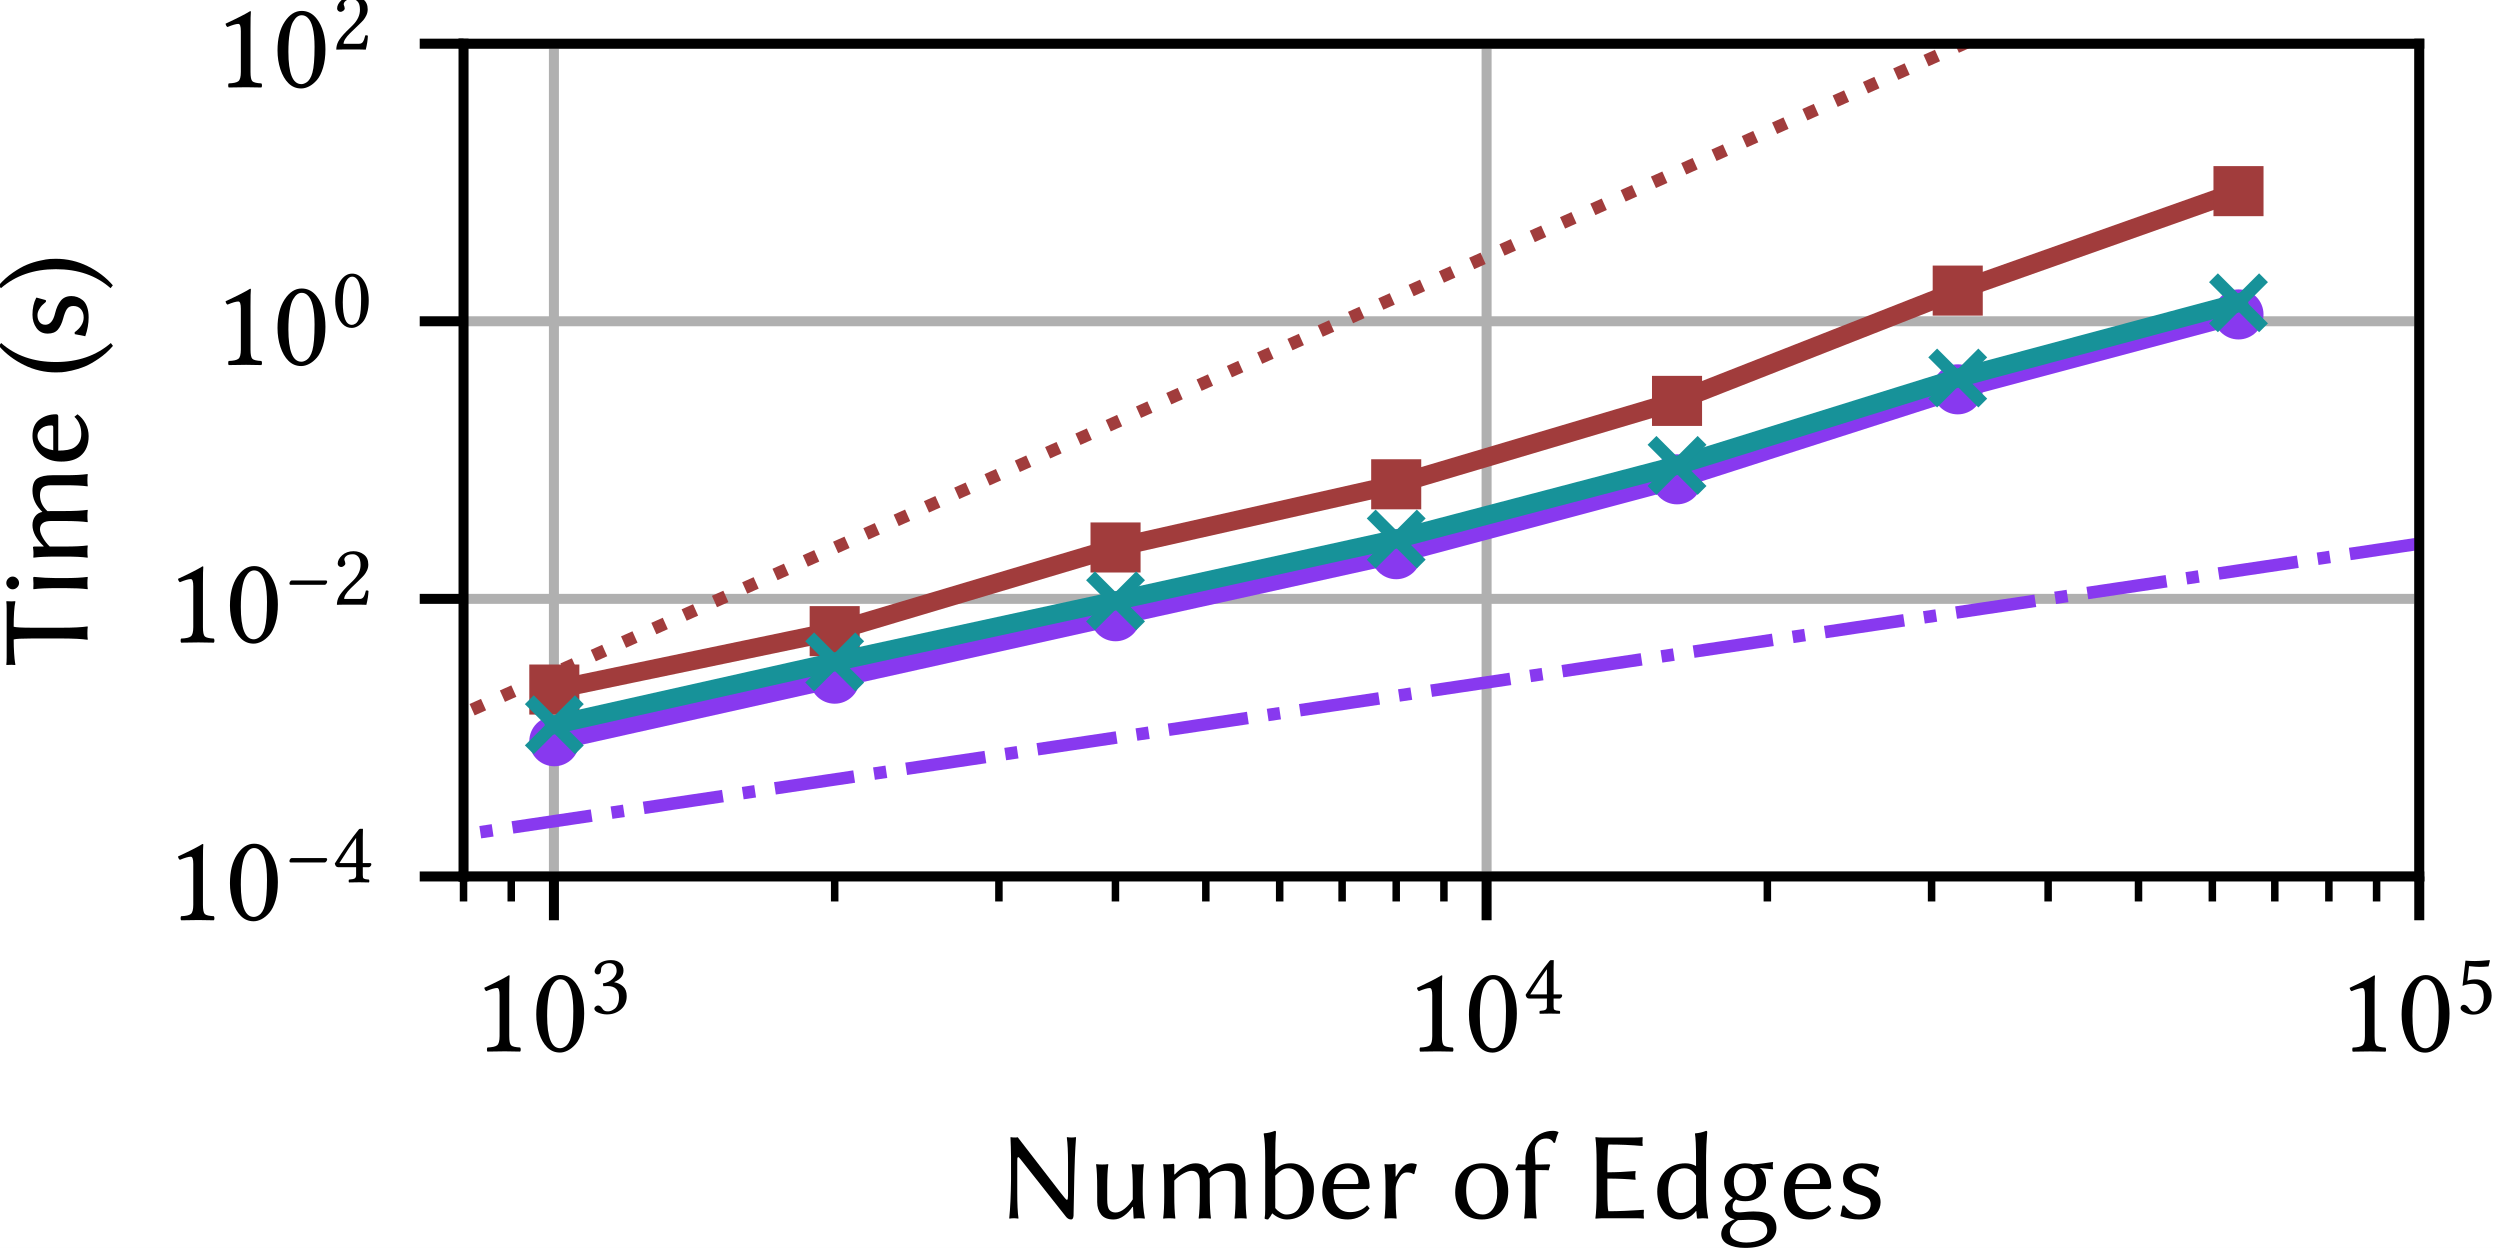
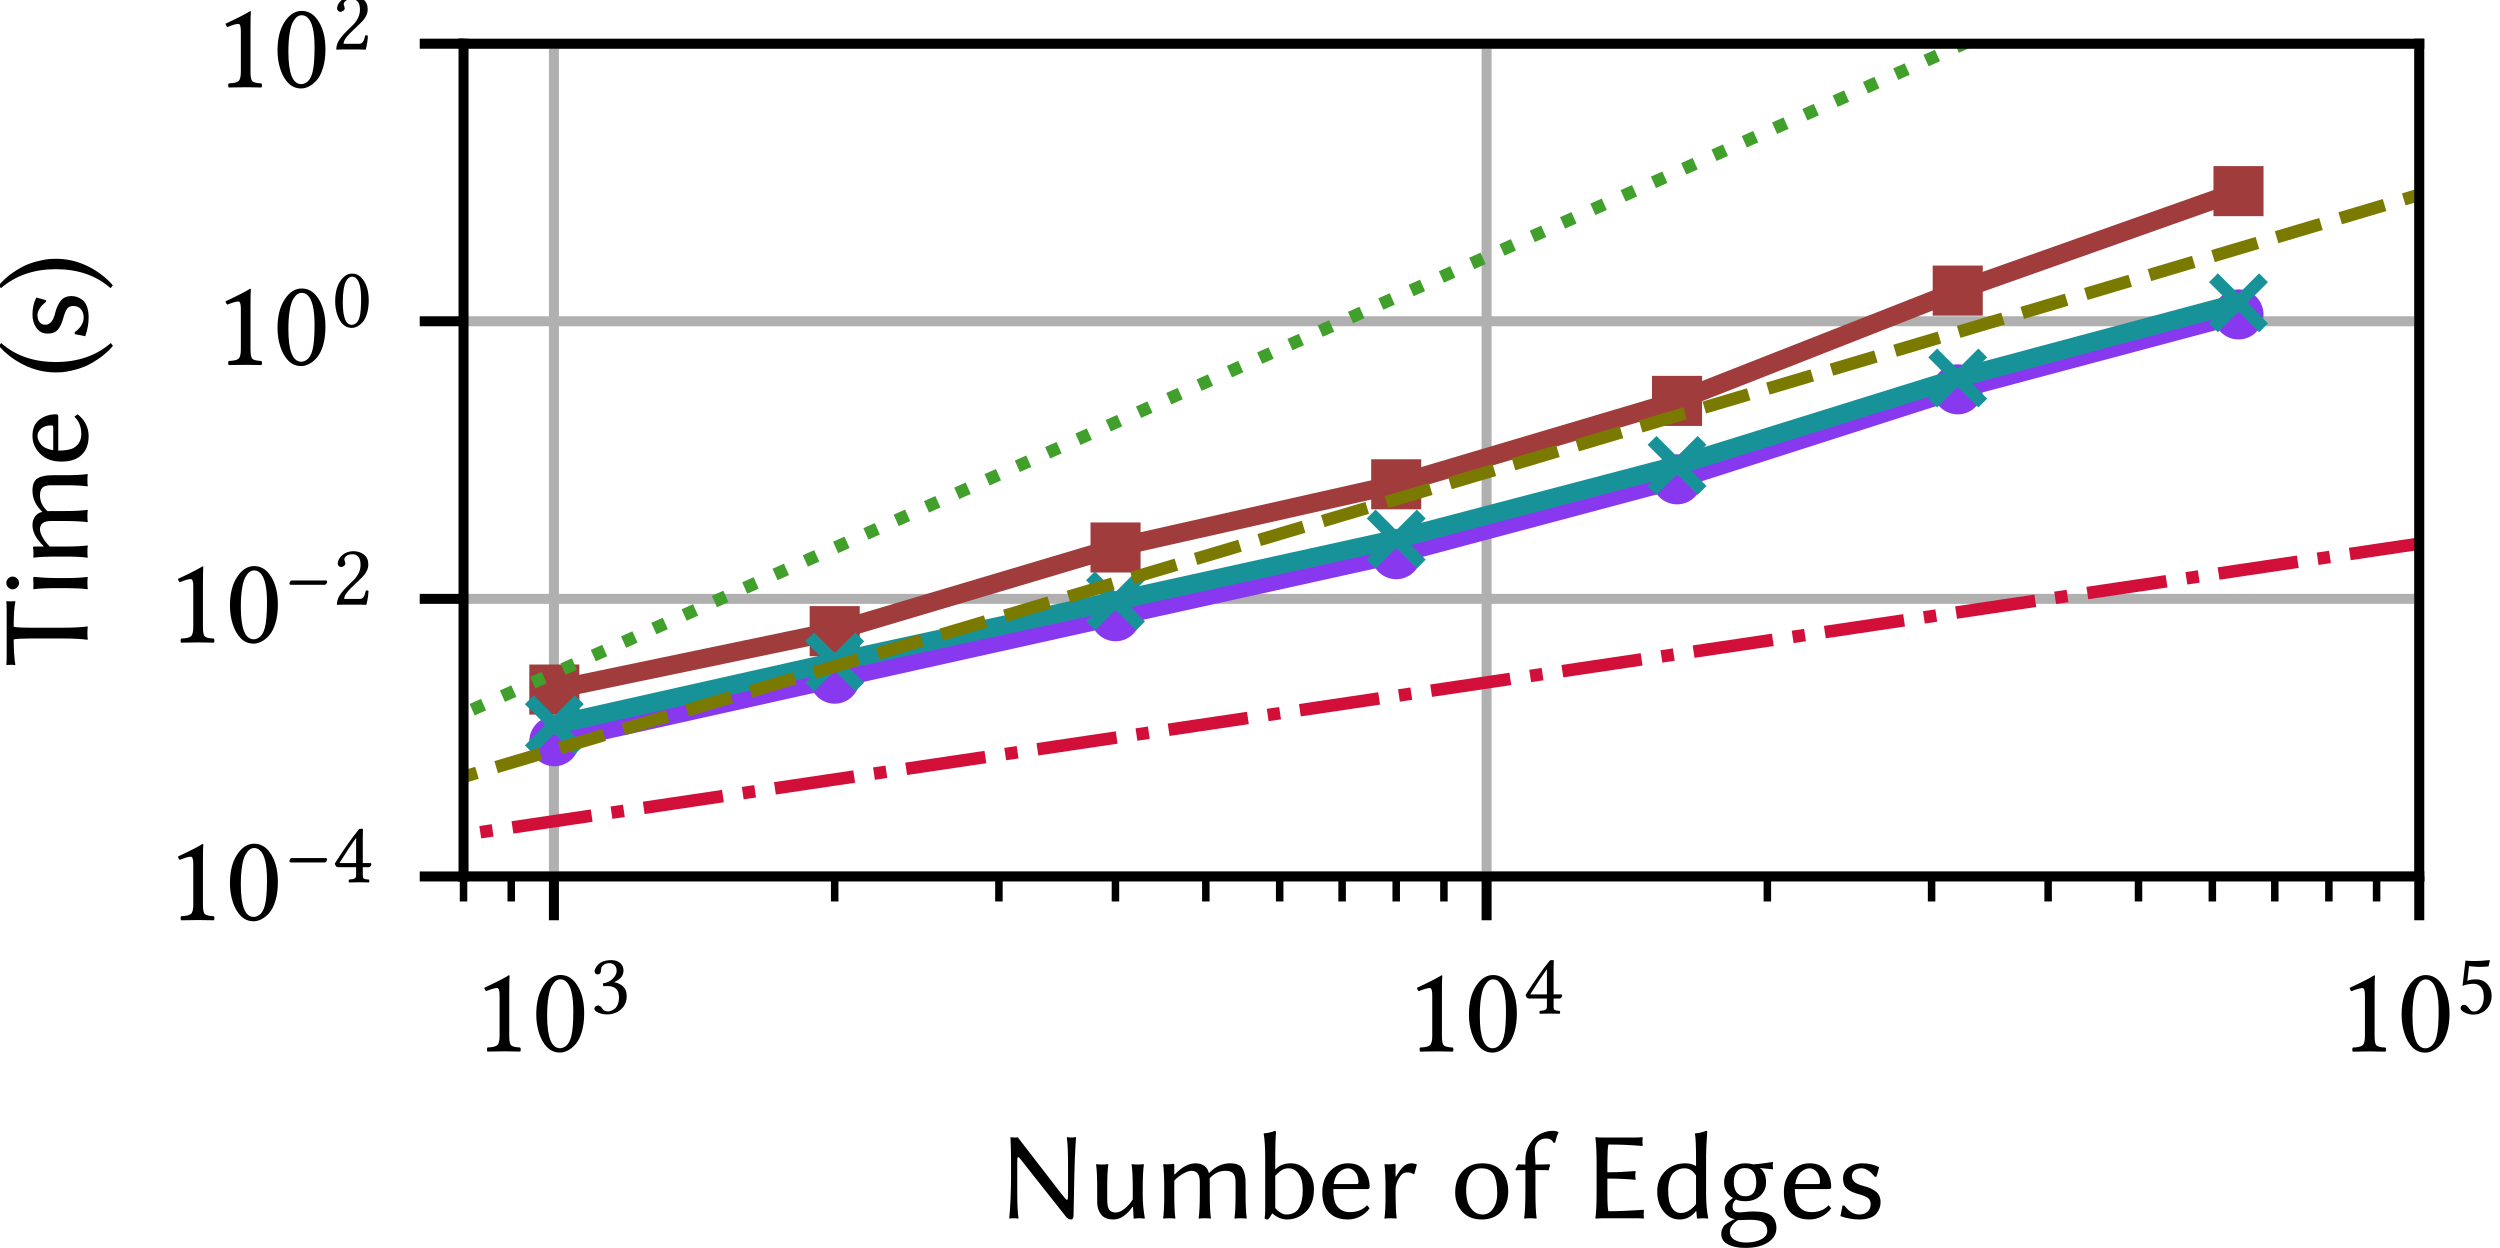
<svg xmlns="http://www.w3.org/2000/svg" xmlns:xlink="http://www.w3.org/1999/xlink" width="199.721pt" height="99.693pt" viewBox="0 0 199.721 99.693" version="1.1">
  <defs>
    <style type="text/css">*{stroke-linejoin: round; stroke-linecap: butt}</style>
  </defs>
  <g id="figure_1">
    <g id="patch_1">
      <path d="M 0 99.693  L 199.721 99.693  L 199.721 -0  L 0 -0  z " style="fill: #ffffff" />
    </g>
    <g id="axes_1">
      <g id="patch_2">
        <path d="M 37.031 70.019  L 193.271 70.019  L 193.271 3.491  L 37.031 3.491  z " style="fill: #ffffff" />
      </g>
      <g id="matplotlib.axis_1">
        <g id="xtick_1">
          <g id="line2d_1">
-             <path d="M 44.252 70.019  L 44.252 3.491  " clip-path="url(#p88774337c8)" style="fill: none; stroke: #b0b0b0; stroke-width: 0.8; stroke-linecap: square" />
+             <path d="M 44.252 70.019  L 44.252 3.491  " clip-path="url(#paaec46413d)" style="fill: none; stroke: #b0b0b0; stroke-width: 0.8; stroke-linecap: square" />
          </g>
          <g id="line2d_2">
            <defs>
-               <path id="me2fbe32d26" d="M 0 0  L 0 3.5  " style="stroke: #000000; stroke-width: 0.8" />
+               <path id="m05f4de2cab" d="M 0 0  L 0 3.5  " style="stroke: #000000; stroke-width: 0.8" />
            </defs>
            <g>
-               <use xlink:href="#me2fbe32d26" x="44.252" y="70.019" style="stroke: #000000; stroke-width: 0.8" />
+               <use xlink:href="#m05f4de2cab" x="44.252" y="70.019" style="stroke: #000000; stroke-width: 0.8" />
            </g>
          </g>
          <g id="text_1">
            <g transform="translate(37.80198 84.00222) scale(0.1 -0.1)">
              <defs>
                <path id="LinLibertine-31" d="M 1844 781  Q 1844 397 1942 305  Q 2041 213 2400 197  Q 2431 166 2431 89  Q 2431 13 2400 -13  Q 1759 0 1619 0  Q 1356 0 728 -13  Q 703 13 703 89  Q 703 166 728 197  Q 1100 209 1225 309  Q 1350 409 1350 781  L 1350 2869  Q 1350 3241 1222 3238  Q 1050 3238 666 3078  Q 588 3128 569 3250  Q 1466 3666 1825 3891  Q 1863 3891 1863 3859  Q 1844 3713 1844 3003  L 1844 781  z " transform="scale(0.015625)" />
                <path id="LinLibertine-30" d="M 1484 3681  Q 1363 3681 1255 3603  Q 1147 3525 1040 3340  Q 934 3156 870 2762  Q 806 2369 806 1813  Q 806 163 1466 159  Q 1522 159 1586 178  Q 1650 197 1737 251  Q 1825 306 1904 431  Q 1984 556 2034 744  Q 2144 1141 2144 2059  Q 2144 3256 1772 3572  Q 1650 3681 1484 3681  z M 1459 -63  Q 1078 -63 809 206  Q 547 466 398 916  Q 250 1366 250 1881  Q 250 2791 617 3347  Q 984 3903 1484 3903  Q 1953 3903 2266 3488  Q 2700 2913 2700 1941  Q 2700 1409 2578 998  Q 2456 588 2262 367  Q 2069 147 1862 42  Q 1656 -63 1459 -63  z " transform="scale(0.015625)" />
                <path id="LinLibertine-33" d="M 1375 3681  Q 1259 3681 1139 3648  Q 1019 3616 894 3497  Q 769 3378 769 3194  Q 769 2863 519 2859  Q 416 2859 358 2931  Q 300 3003 300 3078  Q 300 3175 361 3300  Q 422 3425 550 3569  Q 678 3713 931 3808  Q 1184 3903 1509 3903  Q 1963 3903 2209 3653  Q 2409 3450 2409 3147  Q 2409 2878 2259 2676  Q 2109 2475 1734 2297  L 1741 2284  Q 2100 2228 2372 1984  Q 2644 1741 2644 1275  Q 2644 666 2220 301  Q 1797 -63 1203 -63  Q 884 -63 582 60  Q 281 184 281 366  Q 281 444 367 516  Q 453 588 550 588  Q 703 588 825 422  Q 831 416 854 381  Q 878 347 887 333  Q 897 319 919 291  Q 941 263 959 250  Q 978 238 1014 214  Q 1050 191 1087 181  Q 1125 172 1176 165  Q 1228 159 1288 159  Q 1391 159 1508 204  Q 1625 250 1762 348  Q 1900 447 1990 665  Q 2081 884 2081 1184  Q 2081 2009 1241 2009  Q 1044 2009 934 1997  L 903 2203  Q 1347 2266 1628 2548  Q 1909 2831 1909 3103  Q 1909 3394 1756 3537  Q 1603 3681 1375 3681  z " transform="scale(0.015625)" />
              </defs>
              <use xlink:href="#LinLibertine-31" transform="translate(0 0.134375)" />
              <use xlink:href="#LinLibertine-30" transform="translate(46.48438 0.134375)" />
              <use xlink:href="#LinLibertine-33" transform="translate(93.72316 30.31094) scale(0.7)" />
            </g>
          </g>
        </g>
        <g id="xtick_2">
          <g id="line2d_3">
-             <path d="M 118.762 70.019  L 118.762 3.491  " clip-path="url(#p88774337c8)" style="fill: none; stroke: #b0b0b0; stroke-width: 0.8; stroke-linecap: square" />
+             <path d="M 118.762 70.019  L 118.762 3.491  " clip-path="url(#paaec46413d)" style="fill: none; stroke: #b0b0b0; stroke-width: 0.8; stroke-linecap: square" />
          </g>
          <g id="line2d_4">
            <g>
-               <use xlink:href="#me2fbe32d26" x="118.762" y="70.019" style="stroke: #000000; stroke-width: 0.8" />
+               <use xlink:href="#m05f4de2cab" x="118.762" y="70.019" style="stroke: #000000; stroke-width: 0.8" />
            </g>
          </g>
          <g id="text_2">
            <g transform="translate(112.3116 84.00222) scale(0.1 -0.1)">
              <defs>
                <path id="LinLibertine-34" d="M 1734 3244  Q 1247 2578 513 1403  L 1734 1403  L 1734 3244  z M 2753 1403  Q 2850 1403 2847 1300  Q 2847 1244 2786 1172  Q 2725 1100 2663 1100  L 2222 1100  L 2222 513  Q 2222 409 2237 348  Q 2253 288 2320 259  Q 2388 231 2425 225  Q 2463 219 2603 203  Q 2647 197 2669 197  Q 2700 166 2700 89  Q 2700 13 2669 -13  Q 2259 0 1972 0  Q 1625 0 1216 -13  Q 1191 13 1191 89  Q 1191 166 1216 197  Q 1559 222 1644 291  Q 1734 363 1734 513  L 1734 1100  L 428 1100  Q 231 1100 178 1369  Q 1169 2925 1913 3834  Q 1969 3906 2016 3903  L 2222 3903  L 2234 3891  Q 2222 3834 2222 3272  L 2222 1403  L 2753 1403  z " transform="scale(0.015625)" />
              </defs>
              <use xlink:href="#LinLibertine-31" transform="translate(0 0.101562)" />
              <use xlink:href="#LinLibertine-30" transform="translate(46.48438 0.101562)" />
              <use xlink:href="#LinLibertine-34" transform="translate(93.72316 30.27812) scale(0.7)" />
            </g>
          </g>
        </g>
        <g id="xtick_3">
          <g id="line2d_5">
-             <path d="M 193.271 70.019  L 193.271 3.491  " clip-path="url(#p88774337c8)" style="fill: none; stroke: #b0b0b0; stroke-width: 0.8; stroke-linecap: square" />
+             <path d="M 193.271 70.019  L 193.271 3.491  " clip-path="url(#paaec46413d)" style="fill: none; stroke: #b0b0b0; stroke-width: 0.8; stroke-linecap: square" />
          </g>
          <g id="line2d_6">
            <g>
-               <use xlink:href="#me2fbe32d26" x="193.271" y="70.019" style="stroke: #000000; stroke-width: 0.8" />
+               <use xlink:href="#m05f4de2cab" x="193.271" y="70.019" style="stroke: #000000; stroke-width: 0.8" />
            </g>
          </g>
          <g id="text_3">
            <g transform="translate(186.8212 84.00222) scale(0.1 -0.1)">
              <defs>
                <path id="LinLibertine-35" d="M 2041 1209  Q 2041 1709 1836 1945  Q 1631 2181 1300 2181  Q 897 2181 488 2028  L 703 3872  Q 1075 3841 1394 3841  Q 1778 3841 2444 3909  L 2491 3884  L 2388 3450  Q 1997 3413 1716 3413  Q 1497 3413 966 3469  L 838 2400  Q 1100 2503 1466 2503  Q 1984 2503 2298 2158  Q 2613 1813 2613 1325  Q 2613 716 2231 322  Q 1850 -72 1253 -72  Q 959 -72 653 76  Q 347 225 347 409  Q 347 506 420 576  Q 494 647 588 647  Q 759 647 916 441  Q 922 428 953 387  Q 984 347 998 326  Q 1013 306 1044 275  Q 1075 244 1100 228  Q 1125 213 1164 189  Q 1203 166 1245 159  Q 1288 153 1338 153  Q 1631 153 1836 458  Q 2041 763 2041 1209  z " transform="scale(0.015625)" />
              </defs>
              <use xlink:href="#LinLibertine-31" transform="translate(0 0.06875)" />
              <use xlink:href="#LinLibertine-30" transform="translate(46.48438 0.06875)" />
              <use xlink:href="#LinLibertine-35" transform="translate(93.72316 30.24531) scale(0.7)" />
            </g>
          </g>
        </g>
        <g id="xtick_4">
          <g id="line2d_7">
            <defs>
-               <path id="mc8869f23a5" d="M 0 0  L 0 2  " style="stroke: #000000; stroke-width: 0.6" />
+               <path id="me4274962a8" d="M 0 0  L 0 2  " style="stroke: #000000; stroke-width: 0.6" />
            </defs>
            <g>
-               <use xlink:href="#mc8869f23a5" x="37.031" y="70.019" style="stroke: #000000; stroke-width: 0.6" />
+               <use xlink:href="#me4274962a8" x="37.031" y="70.019" style="stroke: #000000; stroke-width: 0.6" />
            </g>
          </g>
        </g>
        <g id="xtick_5">
          <g id="line2d_8">
            <g>
-               <use xlink:href="#mc8869f23a5" x="40.843" y="70.019" style="stroke: #000000; stroke-width: 0.6" />
+               <use xlink:href="#me4274962a8" x="40.843" y="70.019" style="stroke: #000000; stroke-width: 0.6" />
            </g>
          </g>
        </g>
        <g id="xtick_6">
          <g id="line2d_9">
            <g>
-               <use xlink:href="#mc8869f23a5" x="66.682" y="70.019" style="stroke: #000000; stroke-width: 0.6" />
+               <use xlink:href="#me4274962a8" x="66.682" y="70.019" style="stroke: #000000; stroke-width: 0.6" />
            </g>
          </g>
        </g>
        <g id="xtick_7">
          <g id="line2d_10">
            <g>
-               <use xlink:href="#mc8869f23a5" x="79.802" y="70.019" style="stroke: #000000; stroke-width: 0.6" />
+               <use xlink:href="#me4274962a8" x="79.802" y="70.019" style="stroke: #000000; stroke-width: 0.6" />
            </g>
          </g>
        </g>
        <g id="xtick_8">
          <g id="line2d_11">
            <g>
-               <use xlink:href="#mc8869f23a5" x="89.111" y="70.019" style="stroke: #000000; stroke-width: 0.6" />
+               <use xlink:href="#me4274962a8" x="89.111" y="70.019" style="stroke: #000000; stroke-width: 0.6" />
            </g>
          </g>
        </g>
        <g id="xtick_9">
          <g id="line2d_12">
            <g>
-               <use xlink:href="#mc8869f23a5" x="96.332" y="70.019" style="stroke: #000000; stroke-width: 0.6" />
+               <use xlink:href="#me4274962a8" x="96.332" y="70.019" style="stroke: #000000; stroke-width: 0.6" />
            </g>
          </g>
        </g>
        <g id="xtick_10">
          <g id="line2d_13">
            <g>
-               <use xlink:href="#mc8869f23a5" x="102.232" y="70.019" style="stroke: #000000; stroke-width: 0.6" />
+               <use xlink:href="#me4274962a8" x="102.232" y="70.019" style="stroke: #000000; stroke-width: 0.6" />
            </g>
          </g>
        </g>
        <g id="xtick_11">
          <g id="line2d_14">
            <g>
-               <use xlink:href="#mc8869f23a5" x="107.22" y="70.019" style="stroke: #000000; stroke-width: 0.6" />
+               <use xlink:href="#me4274962a8" x="107.22" y="70.019" style="stroke: #000000; stroke-width: 0.6" />
            </g>
          </g>
        </g>
        <g id="xtick_12">
          <g id="line2d_15">
            <g>
-               <use xlink:href="#mc8869f23a5" x="111.541" y="70.019" style="stroke: #000000; stroke-width: 0.6" />
+               <use xlink:href="#me4274962a8" x="111.541" y="70.019" style="stroke: #000000; stroke-width: 0.6" />
            </g>
          </g>
        </g>
        <g id="xtick_13">
          <g id="line2d_16">
            <g>
-               <use xlink:href="#mc8869f23a5" x="115.352" y="70.019" style="stroke: #000000; stroke-width: 0.6" />
+               <use xlink:href="#me4274962a8" x="115.352" y="70.019" style="stroke: #000000; stroke-width: 0.6" />
            </g>
          </g>
        </g>
        <g id="xtick_14">
          <g id="line2d_17">
            <g>
-               <use xlink:href="#mc8869f23a5" x="141.191" y="70.019" style="stroke: #000000; stroke-width: 0.6" />
+               <use xlink:href="#me4274962a8" x="141.191" y="70.019" style="stroke: #000000; stroke-width: 0.6" />
            </g>
          </g>
        </g>
        <g id="xtick_15">
          <g id="line2d_18">
            <g>
-               <use xlink:href="#mc8869f23a5" x="154.312" y="70.019" style="stroke: #000000; stroke-width: 0.6" />
+               <use xlink:href="#me4274962a8" x="154.312" y="70.019" style="stroke: #000000; stroke-width: 0.6" />
            </g>
          </g>
        </g>
        <g id="xtick_16">
          <g id="line2d_19">
            <g>
-               <use xlink:href="#mc8869f23a5" x="163.621" y="70.019" style="stroke: #000000; stroke-width: 0.6" />
+               <use xlink:href="#me4274962a8" x="163.621" y="70.019" style="stroke: #000000; stroke-width: 0.6" />
            </g>
          </g>
        </g>
        <g id="xtick_17">
          <g id="line2d_20">
            <g>
-               <use xlink:href="#mc8869f23a5" x="170.842" y="70.019" style="stroke: #000000; stroke-width: 0.6" />
+               <use xlink:href="#me4274962a8" x="170.842" y="70.019" style="stroke: #000000; stroke-width: 0.6" />
            </g>
          </g>
        </g>
        <g id="xtick_18">
          <g id="line2d_21">
            <g>
-               <use xlink:href="#mc8869f23a5" x="176.741" y="70.019" style="stroke: #000000; stroke-width: 0.6" />
+               <use xlink:href="#me4274962a8" x="176.741" y="70.019" style="stroke: #000000; stroke-width: 0.6" />
            </g>
          </g>
        </g>
        <g id="xtick_19">
          <g id="line2d_22">
            <g>
-               <use xlink:href="#mc8869f23a5" x="181.73" y="70.019" style="stroke: #000000; stroke-width: 0.6" />
+               <use xlink:href="#me4274962a8" x="181.73" y="70.019" style="stroke: #000000; stroke-width: 0.6" />
            </g>
          </g>
        </g>
        <g id="xtick_20">
          <g id="line2d_23">
            <g>
-               <use xlink:href="#mc8869f23a5" x="186.051" y="70.019" style="stroke: #000000; stroke-width: 0.6" />
+               <use xlink:href="#me4274962a8" x="186.051" y="70.019" style="stroke: #000000; stroke-width: 0.6" />
            </g>
          </g>
        </g>
        <g id="xtick_21">
          <g id="line2d_24">
            <g>
-               <use xlink:href="#mc8869f23a5" x="189.862" y="70.019" style="stroke: #000000; stroke-width: 0.6" />
+               <use xlink:href="#me4274962a8" x="189.862" y="70.019" style="stroke: #000000; stroke-width: 0.6" />
            </g>
          </g>
        </g>
        <g id="text_4">
          <g transform="translate(79.645 97.32409) scale(0.1 -0.1)">
            <defs>
              <path id="LinBiolinum-4e" d="M 691 4128  L 703 4147  Q 753 4128 972 4128  Q 972 4128 1063 4141  L 3256 1300  Q 3513 969 3559 947  Q 3606 925 3622 1006  Q 3631 1053 3634 1141  L 3634 2847  Q 3634 3672 3572 4128  L 3584 4147  Q 3700 4128 3808 4128  Q 3916 4128 4031 4147  L 4044 4128  Q 4006 3628 3984 3081  Q 3963 2534 3956 2173  Q 3950 1813 3936 1147  Q 3922 481 3916 134  Q 3903 -63 3794 -63  Q 3634 -63 3519 91  L 1288 2913  Q 1191 3041 1145 3089  Q 1100 3138 1072 3120  Q 1044 3103 1041 3039  Q 1038 2975 1038 2809  L 1038 1281  Q 1038 456 1100 0  L 1088 -19  Q 972 0 864 0  Q 756 0 641 -19  L 628 0  Q 706 744 720 1991  Q 734 3238 691 4128  z " transform="scale(0.015625)" />
              <path id="LinBiolinum-75" d="M 2338 588  Q 2159 313 1901 125  Q 1644 -63 1369 -63  Q 928 -63 729 192  Q 531 447 531 825  L 531 1594  Q 531 2338 475 2747  L 488 2766  Q 603 2747 787 2747  Q 972 2747 1088 2766  L 1100 2747  Q 1044 2363 1044 1594  L 1044 959  Q 1044 556 1156 425  Q 1269 294 1472 294  Q 1697 294 1942 495  Q 2188 697 2350 966  L 2350 1594  Q 2350 2322 2291 2747  L 2303 2766  Q 2419 2747 2605 2747  Q 2791 2747 2906 2766  L 2919 2747  Q 2863 2363 2859 1594  L 2859 1228  Q 2859 581 2969 0  L 2956 -19  Q 2828 0 2672 0  Q 2566 0 2419 -19  Q 2394 -19 2394 0  L 2363 569  L 2338 588  z " transform="scale(0.015625)" />
              <path id="LinBiolinum-6d" d="M 1038 2253  L 1056 2234  Q 1600 2809 2131 2809  Q 2400 2809 2583 2671  Q 2766 2534 2809 2303  Q 3291 2809 3891 2809  Q 4366 2809 4525 2550  Q 4684 2291 4684 1791  L 4684 1153  Q 4684 409 4744 0  L 4728 -19  Q 4613 0 4428 0  Q 4244 0 4128 -19  L 4116 0  Q 4172 391 4172 1153  L 4172 1856  Q 4172 2169 4050 2297  Q 3928 2425 3659 2425  Q 3191 2425 2847 2041  Q 2853 1963 2853 1797  L 2853 1153  Q 2853 409 2913 0  L 2900 -19  Q 2784 0 2598 0  Q 2413 0 2297 -19  L 2284 0  Q 2341 391 2344 1153  L 2344 1856  Q 2344 2425 1919 2425  Q 1747 2425 1503 2287  Q 1259 2150 1038 1925  L 1038 1153  Q 1038 409 1094 0  L 1081 -19  Q 966 0 780 0  Q 594 0 481 -19  L 469 0  Q 525 391 525 1153  L 525 1503  Q 525 2388 469 2747  L 481 2766  Q 763 2741 997 2784  Q 1034 2784 1038 2719  L 1038 2253  z " transform="scale(0.015625)" />
              <path id="LinBiolinum-62" d="M 1038 519  Q 1141 391 1300 291  Q 1459 191 1600 191  Q 2041 191 2242 505  Q 2444 819 2444 1434  Q 2444 1997 2236 2275  Q 2028 2553 1709 2553  Q 1525 2553 1383 2467  Q 1241 2381 1038 2175  L 1038 519  z M 1038 3200  L 1038 2491  Q 1331 2809 1838 2809  Q 2319 2809 2667 2431  Q 3016 2053 3016 1484  Q 3016 728 2602 332  Q 2188 -63 1638 -63  Q 1247 -63 884 250  Q 781 59 672 -63  Q 544 -63 494 -13  Q 525 153 525 469  L 525 3084  Q 525 3891 447 4319  L 459 4341  Q 747 4359 1019 4469  Q 1075 4469 1075 4403  Q 1038 3903 1038 3200  z " transform="scale(0.015625)" />
              <path id="LinBiolinum-65" d="M 800 1747  L 1978 1747  Q 2069 1747 2069 1838  Q 2069 2178 1905 2365  Q 1741 2553 1530 2553  Q 1319 2553 1095 2370  Q 872 2188 800 1747  z M 2509 666  L 2638 506  Q 2453 250 2158 93  Q 1863 -63 1522 -63  Q 856 -63 506 359  Q 219 706 219 1338  Q 219 2009 612 2409  Q 1006 2809 1528 2809  Q 2103 2809 2370 2445  Q 2638 2081 2638 1600  Q 2638 1491 2522 1491  L 781 1491  Q 781 922 934 678  Q 1166 313 1631 313  Q 2184 313 2509 666  z " transform="scale(0.015625)" />
              <path id="LinBiolinum-72" d="M 1069 2138  L 1088 2125  Q 1313 2509 1481 2659  Q 1650 2809 1900 2809  Q 1978 2809 2131 2766  L 2156 2741  L 2028 2266  L 1978 2253  Q 1881 2344 1644 2344  Q 1431 2344 1288 2119  Q 1069 1788 1069 1484  L 1069 1153  Q 1069 438 1125 0  L 1113 -19  Q 997 0 812 0  Q 628 0 513 -19  L 500 0  Q 556 397 556 1153  L 556 1503  Q 556 2388 500 2747  L 513 2766  Q 794 2741 1031 2784  Q 1069 2784 1069 2719  L 1069 2138  z " transform="scale(0.015625)" />
              <path id="LinBiolinum-20" transform="scale(0.015625)" />
              <path id="LinBiolinum-6f" d="M 244 1313  Q 244 1991 620 2400  Q 997 2809 1625 2809  Q 2266 2809 2611 2421  Q 2956 2034 2956 1369  Q 2956 728 2592 332  Q 2228 -63 1600 -63  Q 978 -63 611 328  Q 244 719 244 1313  z M 1581 2553  Q 1300 2553 1117 2381  Q 934 2209 870 1968  Q 806 1728 806 1422  Q 806 1134 870 878  Q 934 622 1139 406  Q 1344 191 1656 191  Q 1975 191 2184 492  Q 2394 794 2394 1253  Q 2394 1900 2225 2226  Q 2056 2553 1581 2553  z " transform="scale(0.015625)" />
              <path id="LinBiolinum-66" d="M 634 2747  L 634 2994  Q 634 3531 984 3975  Q 1163 4206 1448 4337  Q 1734 4469 2034 4469  Q 2219 4469 2322 4403  L 2328 4384  Q 2231 4194 2150 3859  L 2081 3853  Q 1959 4078 1709 4078  Q 1434 4078 1273 3914  Q 1113 3750 1113 3481  Q 1113 3438 1130 3184  Q 1147 2931 1147 2803  L 1147 2747  L 1422 2747  Q 1600 2747 1869 2759  L 1900 2713  Q 1850 2584 1825 2450  Q 1697 2463 1363 2463  L 1147 2463  L 1147 1275  Q 1147 431 1209 0  L 1197 -19  Q 1081 0 889 0  Q 697 0 581 -19  L 569 0  Q 631 403 634 1275  L 634 2463  L 628 2463  Q 334 2463 153 2450  L 122 2497  Q 213 2638 263 2759  Q 359 2747 634 2747  z " transform="scale(0.015625)" />
              <path id="LinBiolinum-45" d="M 1216 1281  Q 1216 531 1269 359  Q 1653 359 2103 378  Q 2553 397 2813 416  L 3072 434  L 3084 409  Q 3072 306 3072 197  Q 3072 178 3084 0  L 3072 -19  Q 2919 0 2688 0  L 941 0  L 609 -19  L 603 0  Q 666 434 666 1281  L 666 2847  Q 666 3672 603 4128  L 616 4147  Q 725 4128 941 4128  L 2625 4128  Q 2856 4128 3009 4147  L 3022 4128  Q 3009 3950 3009 3886  Q 3009 3822 3022 3719  L 3009 3694  Q 2125 3772 1269 3769  Q 1219 3597 1216 2847  L 1216 2350  Q 1888 2350 2644 2413  L 2663 2394  Q 2644 2303 2644 2189  Q 2644 2075 2663 1984  L 2644 1966  Q 2009 2028 1216 2028  L 1216 1281  z " transform="scale(0.015625)" />
              <path id="LinBiolinum-64" d="M 2309 722  L 2309 2181  Q 2188 2372 2053 2462  Q 1919 2553 1703 2553  Q 1569 2553 1441 2504  Q 1313 2456 1178 2345  Q 1044 2234 964 1993  Q 884 1753 884 1416  Q 884 847 1062 558  Q 1241 269 1522 269  Q 1950 269 2309 722  z M 2309 372  Q 1969 -63 1484 -63  Q 972 -63 648 350  Q 325 763 325 1363  Q 325 2009 733 2409  Q 1141 2809 1772 2809  Q 2059 2809 2309 2669  L 2309 3084  Q 2309 4000 2253 4319  L 2266 4341  Q 2553 4359 2822 4469  Q 2878 4469 2881 4403  Q 2825 3694 2822 3200  L 2822 1228  Q 2822 581 2931 0  L 2919 -19  Q 2791 0 2634 0  Q 2559 0 2413 -19  Q 2356 -19 2356 0  L 2322 372  L 2309 372  z " transform="scale(0.015625)" />
              <path id="LinBiolinum-67" d="M 647 -666  Q 647 -966 886 -1103  Q 1125 -1241 1484 -1241  Q 1925 -1241 2242 -1081  Q 2559 -922 2559 -647  Q 2559 -334 2309 -184  Q 2125 -75 1631 -78  Q 1600 -78 1386 -87  Q 1172 -97 1063 -97  Q 891 -194 769 -353  Q 647 -513 647 -666  z M 2497 1825  Q 2497 1428 2205 1150  Q 1913 872 1434 872  Q 1128 872 959 959  Q 788 813 788 603  Q 788 419 886 359  Q 984 300 1159 300  Q 1166 300 1344 313  Q 1588 344 1856 347  Q 2509 347 2759 134  Q 3028 -97 3028 -500  Q 3028 -953 2598 -1234  Q 2169 -1516 1434 -1516  Q 891 -1516 548 -1334  Q 206 -1153 206 -794  Q 206 -597 353 -372  Q 634 -153 897 -47  Q 650 -3 523 147  Q 397 297 397 506  Q 397 756 806 1038  Q 353 1300 353 1838  Q 353 2284 689 2546  Q 1025 2809 1441 2809  Q 1656 2809 1831 2753  Q 2103 2769 2422 2817  Q 2741 2866 2841 2875  L 2859 2853  Q 2841 2763 2841 2688  Q 2841 2613 2859 2522  L 2841 2503  Q 2244 2566 2175 2569  Q 2497 2356 2497 1825  z M 1997 1819  Q 1997 2569 1416 2566  Q 1141 2566 995 2380  Q 850 2194 850 1869  Q 850 1125 1453 1125  Q 1728 1125 1862 1315  Q 1997 1506 1997 1819  z " transform="scale(0.015625)" />
              <path id="LinBiolinum-73" d="M 319 647  L 416 653  Q 747 194 1172 191  Q 1434 191 1596 333  Q 1759 475 1759 722  Q 1759 941 1603 1047  Q 1447 1153 1113 1241  Q 753 1338 550 1511  Q 347 1684 347 2028  Q 347 2400 634 2604  Q 922 2809 1313 2809  Q 1806 2809 2175 2619  L 2188 2597  L 2059 2125  L 1972 2119  Q 1850 2259 1792 2320  Q 1734 2381 1587 2467  Q 1441 2553 1288 2553  Q 1075 2553 937 2448  Q 800 2344 800 2150  Q 800 1791 1394 1650  Q 1791 1553 2028 1362  Q 2266 1172 2266 813  Q 2266 666 2217 525  Q 2169 384 2058 243  Q 1947 103 1719 20  Q 1491 -63 1178 -63  Q 703 -63 213 109  L 319 647  z " transform="scale(0.015625)" />
            </defs>
            <use xlink:href="#LinBiolinum-4e" />
            <use xlink:href="#LinBiolinum-75" transform="translate(71.77734 0)" />
            <use xlink:href="#LinBiolinum-6d" transform="translate(125.4395 0)" />
            <use xlink:href="#LinBiolinum-62" transform="translate(206.1035 0)" />
            <use xlink:href="#LinBiolinum-65" transform="translate(256.4941 0)" />
            <use xlink:href="#LinBiolinum-72" transform="translate(301.7578 0)" />
            <use xlink:href="#LinBiolinum-20" transform="translate(337.2559 0)" />
            <use xlink:href="#LinBiolinum-6f" transform="translate(362.2559 0)" />
            <use xlink:href="#LinBiolinum-66" transform="translate(412.2559 0)" />
            <use xlink:href="#LinBiolinum-20" transform="translate(443.6523 0)" />
            <use xlink:href="#LinBiolinum-45" transform="translate(468.6523 0)" />
            <use xlink:href="#LinBiolinum-64" transform="translate(522.4121 0)" />
            <use xlink:href="#LinBiolinum-67" transform="translate(575.3906 0)" />
            <use xlink:href="#LinBiolinum-65" transform="translate(625.2441 0)" />
            <use xlink:href="#LinBiolinum-73" transform="translate(670.5078 0)" />
          </g>
        </g>
      </g>
      <g id="matplotlib.axis_2">
        <g id="ytick_1">
          <g id="line2d_25">
-             <path d="M 37.031 70.019  L 193.271 70.019  " clip-path="url(#p88774337c8)" style="fill: none; stroke: #b0b0b0; stroke-width: 0.8; stroke-linecap: square" />
+             <path d="M 37.031 70.019  L 193.271 70.019  " clip-path="url(#paaec46413d)" style="fill: none; stroke: #b0b0b0; stroke-width: 0.8; stroke-linecap: square" />
          </g>
          <g id="line2d_26">
            <defs>
-               <path id="mf2c1a72d2a" d="M 0 0  L -3.5 0  " style="stroke: #000000; stroke-width: 0.8" />
+               <path id="m5c23395dde" d="M 0 0  L -3.5 0  " style="stroke: #000000; stroke-width: 0.8" />
            </defs>
            <g>
-               <use xlink:href="#mf2c1a72d2a" x="37.031" y="70.019" style="stroke: #000000; stroke-width: 0.8" />
+               <use xlink:href="#m5c23395dde" x="37.031" y="70.019" style="stroke: #000000; stroke-width: 0.8" />
            </g>
          </g>
          <g id="text_5">
            <g transform="translate(13.33125 73.51081) scale(0.1 -0.1)">
              <defs>
                <path id="LinLibertine-2212" d="M 2963 1447  L 481 1447  Q 384 1447 384 1550  Q 384 1622 436 1694  Q 488 1766 544 1766  L 3047 1766  Q 3138 1766 3138 1656  Q 3138 1606 3078 1526  Q 3019 1447 2963 1447  z " transform="scale(0.015625)" />
              </defs>
              <use xlink:href="#LinLibertine-31" transform="translate(0 0.101562)" />
              <use xlink:href="#LinLibertine-30" transform="translate(46.48438 0.101562)" />
              <use xlink:href="#LinLibertine-2212" transform="translate(93.72316 30.27812) scale(0.7)" />
              <use xlink:href="#LinLibertine-34" transform="translate(132.2095 30.27812) scale(0.7)" />
            </g>
          </g>
        </g>
        <g id="ytick_2">
          <g id="line2d_27">
-             <path d="M 37.031 47.843  L 193.271 47.843  " clip-path="url(#p88774337c8)" style="fill: none; stroke: #b0b0b0; stroke-width: 0.8; stroke-linecap: square" />
+             <path d="M 37.031 47.843  L 193.271 47.843  " clip-path="url(#paaec46413d)" style="fill: none; stroke: #b0b0b0; stroke-width: 0.8; stroke-linecap: square" />
          </g>
          <g id="line2d_28">
            <g>
-               <use xlink:href="#mf2c1a72d2a" x="37.031" y="47.843" style="stroke: #000000; stroke-width: 0.8" />
+               <use xlink:href="#m5c23395dde" x="37.031" y="47.843" style="stroke: #000000; stroke-width: 0.8" />
            </g>
          </g>
          <g id="text_6">
            <g transform="translate(13.33125 51.33481) scale(0.1 -0.1)">
              <defs>
                <path id="LinLibertine-32" d="M 391 2994  Q 391 3313 717 3608  Q 1044 3903 1544 3903  Q 1978 3903 2301 3658  Q 2625 3413 2625 2931  Q 2625 2700 2528 2495  Q 2431 2291 2320 2159  Q 2209 2028 1984 1813  L 1338 1191  Q 863 716 863 416  L 2003 416  Q 2175 416 2272 550  Q 2369 684 2450 1031  Q 2572 1056 2638 997  Q 2625 550 2484 -13  Q 2191 0 1984 0  L 863 0  L 331 -13  Q 331 294 476 578  Q 622 863 1063 1313  L 1538 1778  Q 2063 2309 2059 2906  Q 2059 3322 1890 3501  Q 1722 3681 1503 3681  Q 1184 3681 1028 3559  Q 872 3438 872 3291  Q 872 3259 897 3201  Q 922 3144 922 3138  Q 947 3047 947 3003  Q 947 2906 842 2826  Q 738 2747 647 2747  Q 544 2747 467 2819  Q 391 2891 391 2994  z " transform="scale(0.015625)" />
              </defs>
              <use xlink:href="#LinLibertine-31" transform="translate(0 0.134375)" />
              <use xlink:href="#LinLibertine-30" transform="translate(46.48438 0.134375)" />
              <use xlink:href="#LinLibertine-2212" transform="translate(93.72316 30.31094) scale(0.7)" />
              <use xlink:href="#LinLibertine-32" transform="translate(132.2095 30.31094) scale(0.7)" />
            </g>
          </g>
        </g>
        <g id="ytick_3">
          <g id="line2d_29">
-             <path d="M 37.031 25.667  L 193.271 25.667  " clip-path="url(#p88774337c8)" style="fill: none; stroke: #b0b0b0; stroke-width: 0.8; stroke-linecap: square" />
+             <path d="M 37.031 25.667  L 193.271 25.667  " clip-path="url(#paaec46413d)" style="fill: none; stroke: #b0b0b0; stroke-width: 0.8; stroke-linecap: square" />
          </g>
          <g id="line2d_30">
            <g>
-               <use xlink:href="#mf2c1a72d2a" x="37.031" y="25.667" style="stroke: #000000; stroke-width: 0.8" />
+               <use xlink:href="#m5c23395dde" x="37.031" y="25.667" style="stroke: #000000; stroke-width: 0.8" />
            </g>
          </g>
          <g id="text_7">
            <g transform="translate(17.13125 29.15881) scale(0.1 -0.1)">
              <use xlink:href="#LinLibertine-31" transform="translate(0 0.134375)" />
              <use xlink:href="#LinLibertine-30" transform="translate(46.48438 0.134375)" />
              <use xlink:href="#LinLibertine-30" transform="translate(93.72316 30.31094) scale(0.7)" />
            </g>
          </g>
        </g>
        <g id="ytick_4">
          <g id="line2d_31">
-             <path d="M 37.031 3.491  L 193.271 3.491  " clip-path="url(#p88774337c8)" style="fill: none; stroke: #b0b0b0; stroke-width: 0.8; stroke-linecap: square" />
+             <path d="M 37.031 3.491  L 193.271 3.491  " clip-path="url(#paaec46413d)" style="fill: none; stroke: #b0b0b0; stroke-width: 0.8; stroke-linecap: square" />
          </g>
          <g id="line2d_32">
            <g>
-               <use xlink:href="#mf2c1a72d2a" x="37.031" y="3.491" style="stroke: #000000; stroke-width: 0.8" />
+               <use xlink:href="#m5c23395dde" x="37.031" y="3.491" style="stroke: #000000; stroke-width: 0.8" />
            </g>
          </g>
          <g id="text_8">
            <g transform="translate(17.13125 6.982813) scale(0.1 -0.1)">
              <use xlink:href="#LinLibertine-31" transform="translate(0 0.134375)" />
              <use xlink:href="#LinLibertine-30" transform="translate(46.48438 0.134375)" />
              <use xlink:href="#LinLibertine-32" transform="translate(93.72316 30.31094) scale(0.7)" />
            </g>
          </g>
        </g>
        <g id="text_9">
          <g transform="translate(6.982812 53.27728) rotate(-90) scale(0.1 -0.1)">
            <defs>
              <path id="LinBiolinum-54" d="M 1453 2847  Q 1453 3597 1403 3769  Q 1019 3769 695 3747  Q 372 3725 241 3703  L 109 3681  L 97 3706  Q 116 3853 97 4128  L 109 4147  Q 263 4128 494 4128  L 2963 4128  Q 3194 4128 3347 4147  L 3359 4128  Q 3341 3853 3359 3706  L 3347 3681  Q 2913 3772 2053 3769  Q 2003 3597 2003 2847  L 2003 1281  Q 2003 456 2069 0  L 2053 -19  Q 1938 0 1727 0  Q 1516 0 1403 -19  L 1388 0  Q 1450 434 1453 1281  L 1453 2847  z " transform="scale(0.015625)" />
              <path id="LinBiolinum-69" d="M 611 3594  Q 513 3694 513 3822  Q 513 3950 611 4048  Q 709 4147 837 4147  Q 966 4147 1066 4048  Q 1166 3950 1166 3822  Q 1166 3694 1066 3594  Q 966 3494 837 3494  Q 709 3494 611 3594  z M 575 1503  Q 575 2353 519 2747  L 531 2766  Q 806 2747 1088 2772  Q 1125 2772 1136 2762  Q 1147 2753 1147 2706  Q 1091 2169 1088 1606  L 1088 1153  Q 1088 456 1147 0  L 1131 -19  Q 1016 0 831 0  Q 647 0 531 -19  L 519 0  Q 575 434 575 1153  L 575 1503  z " transform="scale(0.015625)" />
              <path id="LinBiolinum-28" d="M 281 1613  Q 281 2469 659 3237  Q 1038 4006 1638 4525  L 1784 4409  Q 813 3316 813 1613  Q 813 -78 1784 -1197  L 1638 -1306  Q 1259 -981 987 -582  Q 716 -184 584 131  Q 453 447 376 797  Q 300 1147 290 1303  Q 281 1459 281 1613  z " transform="scale(0.015625)" />
              <path id="LinBiolinum-29" d="M 1638 1613  Q 1638 756 1261 -12  Q 884 -781 281 -1300  L 134 -1184  Q 1106 -91 1106 1613  Q 1106 3303 134 4422  L 281 4531  Q 659 4206 931 3809  Q 1203 3413 1334 3095  Q 1466 2778 1542 2429  Q 1619 2081 1628 1923  Q 1638 1766 1638 1613  z " transform="scale(0.015625)" />
            </defs>
            <use xlink:href="#LinBiolinum-54" />
            <use xlink:href="#LinBiolinum-69" transform="translate(53.95508 0)" />
            <use xlink:href="#LinBiolinum-6d" transform="translate(79.93164 0)" />
            <use xlink:href="#LinBiolinum-65" transform="translate(160.5957 0)" />
            <use xlink:href="#LinBiolinum-20" transform="translate(205.8594 0)" />
            <use xlink:href="#LinBiolinum-28" transform="translate(230.8594 0)" />
            <use xlink:href="#LinBiolinum-73" transform="translate(260.8398 0)" />
            <use xlink:href="#LinBiolinum-29" transform="translate(300.4395 0)" />
          </g>
        </g>
      </g>
      <g id="line2d_33">
-         <path d="M 44.284 59.216  L 66.682 54.219  L 89.119 49.231  L 111.541 44.275  L 133.975 38.293  L 156.4 31.104  L 178.83 25.12  " clip-path="url(#p88774337c8)" style="fill: none; stroke: #8839ef; stroke-width: 1.5; stroke-linecap: square" />
+         <path d="M 44.284 59.216  L 66.682 54.219  L 89.119 49.231  L 111.541 44.275  L 133.975 38.293  L 156.4 31.104  L 178.83 25.12  " clip-path="url(#paaec46413d)" style="fill: none; stroke: #8839ef; stroke-width: 1.5; stroke-linecap: square" />
        <defs>
-           <path id="m63d5fabcb5" d="M 0 1.5  C 0.398 1.5 0.779 1.342 1.061 1.061  C 1.342 0.779 1.5 0.398 1.5 0  C 1.5 -0.398 1.342 -0.779 1.061 -1.061  C 0.779 -1.342 0.398 -1.5 0 -1.5  C -0.398 -1.5 -0.779 -1.342 -1.061 -1.061  C -1.342 -0.779 -1.5 -0.398 -1.5 0  C -1.5 0.398 -1.342 0.779 -1.061 1.061  C -0.779 1.342 -0.398 1.5 0 1.5  z " style="stroke: #8839ef" />
+           <path id="mb5539e438c" d="M 0 1.5  C 0.398 1.5 0.779 1.342 1.061 1.061  C 1.342 0.779 1.5 0.398 1.5 0  C 1.5 -0.398 1.342 -0.779 1.061 -1.061  C 0.779 -1.342 0.398 -1.5 0 -1.5  C -0.398 -1.5 -0.779 -1.342 -1.061 -1.061  C -1.342 -0.779 -1.5 -0.398 -1.5 0  C -1.5 0.398 -1.342 0.779 -1.061 1.061  C -0.779 1.342 -0.398 1.5 0 1.5  z " style="stroke: #8839ef" />
        </defs>
-         <g clip-path="url(#p88774337c8)">
-           <use xlink:href="#m63d5fabcb5" x="44.284" y="59.216" style="fill: #8839ef; stroke: #8839ef" />
-           <use xlink:href="#m63d5fabcb5" x="66.682" y="54.219" style="fill: #8839ef; stroke: #8839ef" />
-           <use xlink:href="#m63d5fabcb5" x="89.119" y="49.231" style="fill: #8839ef; stroke: #8839ef" />
-           <use xlink:href="#m63d5fabcb5" x="111.541" y="44.275" style="fill: #8839ef; stroke: #8839ef" />
-           <use xlink:href="#m63d5fabcb5" x="133.975" y="38.293" style="fill: #8839ef; stroke: #8839ef" />
-           <use xlink:href="#m63d5fabcb5" x="156.4" y="31.104" style="fill: #8839ef; stroke: #8839ef" />
-           <use xlink:href="#m63d5fabcb5" x="178.83" y="25.12" style="fill: #8839ef; stroke: #8839ef" />
+         <g clip-path="url(#paaec46413d)">
+           <use xlink:href="#mb5539e438c" x="44.284" y="59.216" style="fill: #8839ef; stroke: #8839ef" />
+           <use xlink:href="#mb5539e438c" x="66.682" y="54.219" style="fill: #8839ef; stroke: #8839ef" />
+           <use xlink:href="#mb5539e438c" x="89.119" y="49.231" style="fill: #8839ef; stroke: #8839ef" />
+           <use xlink:href="#mb5539e438c" x="111.541" y="44.275" style="fill: #8839ef; stroke: #8839ef" />
+           <use xlink:href="#mb5539e438c" x="133.975" y="38.293" style="fill: #8839ef; stroke: #8839ef" />
+           <use xlink:href="#mb5539e438c" x="156.4" y="31.104" style="fill: #8839ef; stroke: #8839ef" />
+           <use xlink:href="#mb5539e438c" x="178.83" y="25.12" style="fill: #8839ef; stroke: #8839ef" />
        </g>
      </g>
      <g id="line2d_34">
-         <path d="M 44.284 55.087  L 66.682 50.421  L 89.119 43.737  L 111.541 38.689  L 133.975 32.027  L 156.4 23.216  L 178.83 15.27  " clip-path="url(#p88774337c8)" style="fill: none; stroke: #a13c3c; stroke-width: 1.5; stroke-linecap: square" />
+         <path d="M 44.284 55.087  L 66.682 50.421  L 89.119 43.737  L 111.541 38.689  L 133.975 32.027  L 156.4 23.216  L 178.83 15.27  " clip-path="url(#paaec46413d)" style="fill: none; stroke: #a13c3c; stroke-width: 1.5; stroke-linecap: square" />
        <defs>
-           <path id="m168ffbca2f" d="M -1.5 1.5  L 1.5 1.5  L 1.5 -1.5  L -1.5 -1.5  z " style="stroke: #a13c3c; stroke-linejoin: miter" />
+           <path id="m3abddb1847" d="M -1.5 1.5  L 1.5 1.5  L 1.5 -1.5  L -1.5 -1.5  z " style="stroke: #a13c3c; stroke-linejoin: miter" />
        </defs>
-         <g clip-path="url(#p88774337c8)">
-           <use xlink:href="#m168ffbca2f" x="44.284" y="55.087" style="fill: #a13c3c; stroke: #a13c3c; stroke-linejoin: miter" />
-           <use xlink:href="#m168ffbca2f" x="66.682" y="50.421" style="fill: #a13c3c; stroke: #a13c3c; stroke-linejoin: miter" />
-           <use xlink:href="#m168ffbca2f" x="89.119" y="43.737" style="fill: #a13c3c; stroke: #a13c3c; stroke-linejoin: miter" />
-           <use xlink:href="#m168ffbca2f" x="111.541" y="38.689" style="fill: #a13c3c; stroke: #a13c3c; stroke-linejoin: miter" />
-           <use xlink:href="#m168ffbca2f" x="133.975" y="32.027" style="fill: #a13c3c; stroke: #a13c3c; stroke-linejoin: miter" />
-           <use xlink:href="#m168ffbca2f" x="156.4" y="23.216" style="fill: #a13c3c; stroke: #a13c3c; stroke-linejoin: miter" />
-           <use xlink:href="#m168ffbca2f" x="178.83" y="15.27" style="fill: #a13c3c; stroke: #a13c3c; stroke-linejoin: miter" />
+         <g clip-path="url(#paaec46413d)">
+           <use xlink:href="#m3abddb1847" x="44.284" y="55.087" style="fill: #a13c3c; stroke: #a13c3c; stroke-linejoin: miter" />
+           <use xlink:href="#m3abddb1847" x="66.682" y="50.421" style="fill: #a13c3c; stroke: #a13c3c; stroke-linejoin: miter" />
+           <use xlink:href="#m3abddb1847" x="89.119" y="43.737" style="fill: #a13c3c; stroke: #a13c3c; stroke-linejoin: miter" />
+           <use xlink:href="#m3abddb1847" x="111.541" y="38.689" style="fill: #a13c3c; stroke: #a13c3c; stroke-linejoin: miter" />
+           <use xlink:href="#m3abddb1847" x="133.975" y="32.027" style="fill: #a13c3c; stroke: #a13c3c; stroke-linejoin: miter" />
+           <use xlink:href="#m3abddb1847" x="156.4" y="23.216" style="fill: #a13c3c; stroke: #a13c3c; stroke-linejoin: miter" />
+           <use xlink:href="#m3abddb1847" x="178.83" y="15.27" style="fill: #a13c3c; stroke: #a13c3c; stroke-linejoin: miter" />
        </g>
      </g>
      <g id="line2d_35">
-         <path d="M 44.284 57.899  L 66.682 52.878  L 89.119 48  L 111.541 43.064  L 133.975 37.18  L 156.4 30.198  L 178.83 24.188  " clip-path="url(#p88774337c8)" style="fill: none; stroke: #179299; stroke-width: 1.5; stroke-linecap: square" />
+         <path d="M 44.284 57.899  L 66.682 52.878  L 89.119 48  L 111.541 43.064  L 133.975 37.18  L 156.4 30.198  L 178.83 24.188  " clip-path="url(#paaec46413d)" style="fill: none; stroke: #179299; stroke-width: 1.5; stroke-linecap: square" />
        <defs>
-           <path id="m5ac9a4f24a" d="M -2 2  L 2 -2  M -2 -2  L 2 2  " style="stroke: #179299" />
+           <path id="mc7ba979c90" d="M -2 2  L 2 -2  M -2 -2  L 2 2  " style="stroke: #179299" />
        </defs>
-         <g clip-path="url(#p88774337c8)">
-           <use xlink:href="#m5ac9a4f24a" x="44.284" y="57.899" style="fill: #179299; stroke: #179299" />
-           <use xlink:href="#m5ac9a4f24a" x="66.682" y="52.878" style="fill: #179299; stroke: #179299" />
-           <use xlink:href="#m5ac9a4f24a" x="89.119" y="48" style="fill: #179299; stroke: #179299" />
-           <use xlink:href="#m5ac9a4f24a" x="111.541" y="43.064" style="fill: #179299; stroke: #179299" />
-           <use xlink:href="#m5ac9a4f24a" x="133.975" y="37.18" style="fill: #179299; stroke: #179299" />
-           <use xlink:href="#m5ac9a4f24a" x="156.4" y="30.198" style="fill: #179299; stroke: #179299" />
-           <use xlink:href="#m5ac9a4f24a" x="178.83" y="24.188" style="fill: #179299; stroke: #179299" />
+         <g clip-path="url(#paaec46413d)">
+           <use xlink:href="#mc7ba979c90" x="44.284" y="57.899" style="fill: #179299; stroke: #179299" />
+           <use xlink:href="#mc7ba979c90" x="66.682" y="52.878" style="fill: #179299; stroke: #179299" />
+           <use xlink:href="#mc7ba979c90" x="89.119" y="48" style="fill: #179299; stroke: #179299" />
+           <use xlink:href="#mc7ba979c90" x="111.541" y="43.064" style="fill: #179299; stroke: #179299" />
+           <use xlink:href="#mc7ba979c90" x="133.975" y="37.18" style="fill: #179299; stroke: #179299" />
+           <use xlink:href="#mc7ba979c90" x="156.4" y="30.198" style="fill: #179299; stroke: #179299" />
+           <use xlink:href="#mc7ba979c90" x="178.83" y="24.188" style="fill: #179299; stroke: #179299" />
        </g>
      </g>
      <g id="line2d_36">
-         <path d="M -1 72.341  L 193.271 43.431  L 193.271 43.431  " clip-path="url(#p88774337c8)" style="fill: none; stroke-dasharray: 6.4,1.6,1,1.6; stroke-dashoffset: 0; stroke: #8839ef" />
+         <path d="M -1 72.341  L 193.271 43.431  L 193.271 43.431  " clip-path="url(#paaec46413d)" style="fill: none; stroke-dasharray: 6.4,1.6,1,1.6; stroke-dashoffset: 0; stroke: #d20f39" />
      </g>
      <g id="line2d_37">
-         <path d="M -1 73.981  L 166.954 -1  L 166.954 -1  " clip-path="url(#p88774337c8)" style="fill: none; stroke-dasharray: 1,1.65; stroke-dashoffset: 0; stroke: #a13c3c" />
+         <path d="M -1 73.981  L 166.954 -1  L 166.954 -1  " clip-path="url(#paaec46413d)" style="fill: none; stroke-dasharray: 1,1.65; stroke-dashoffset: 0; stroke: #40a02b" />
+       </g>
+       <g id="line2d_38">
+         <path d="M -1 73.377  L 193.271 15.557  L 193.271 15.557  " clip-path="url(#paaec46413d)" style="fill: none; stroke-dasharray: 3.7,1.6; stroke-dashoffset: 0; stroke: #7b7a00" />
      </g>
      <g id="patch_3">
        <path d="M 37.031 70.019  L 37.031 3.491  " style="fill: none; stroke: #000000; stroke-width: 0.8; stroke-linejoin: miter; stroke-linecap: square" />
      </g>
      <g id="patch_4">
        <path d="M 193.271 70.019  L 193.271 3.491  " style="fill: none; stroke: #000000; stroke-width: 0.8; stroke-linejoin: miter; stroke-linecap: square" />
      </g>
      <g id="patch_5">
        <path d="M 37.031 70.019  L 193.271 70.019  " style="fill: none; stroke: #000000; stroke-width: 0.8; stroke-linejoin: miter; stroke-linecap: square" />
      </g>
      <g id="patch_6">
        <path d="M 37.031 3.491  L 193.271 3.491  " style="fill: none; stroke: #000000; stroke-width: 0.8; stroke-linejoin: miter; stroke-linecap: square" />
      </g>
    </g>
  </g>
  <defs>
-     <clipPath id="p88774337c8">
+     <clipPath id="paaec46413d">
      <rect x="37.031" y="3.491" width="156.24" height="66.528" />
    </clipPath>
  </defs>
</svg>
